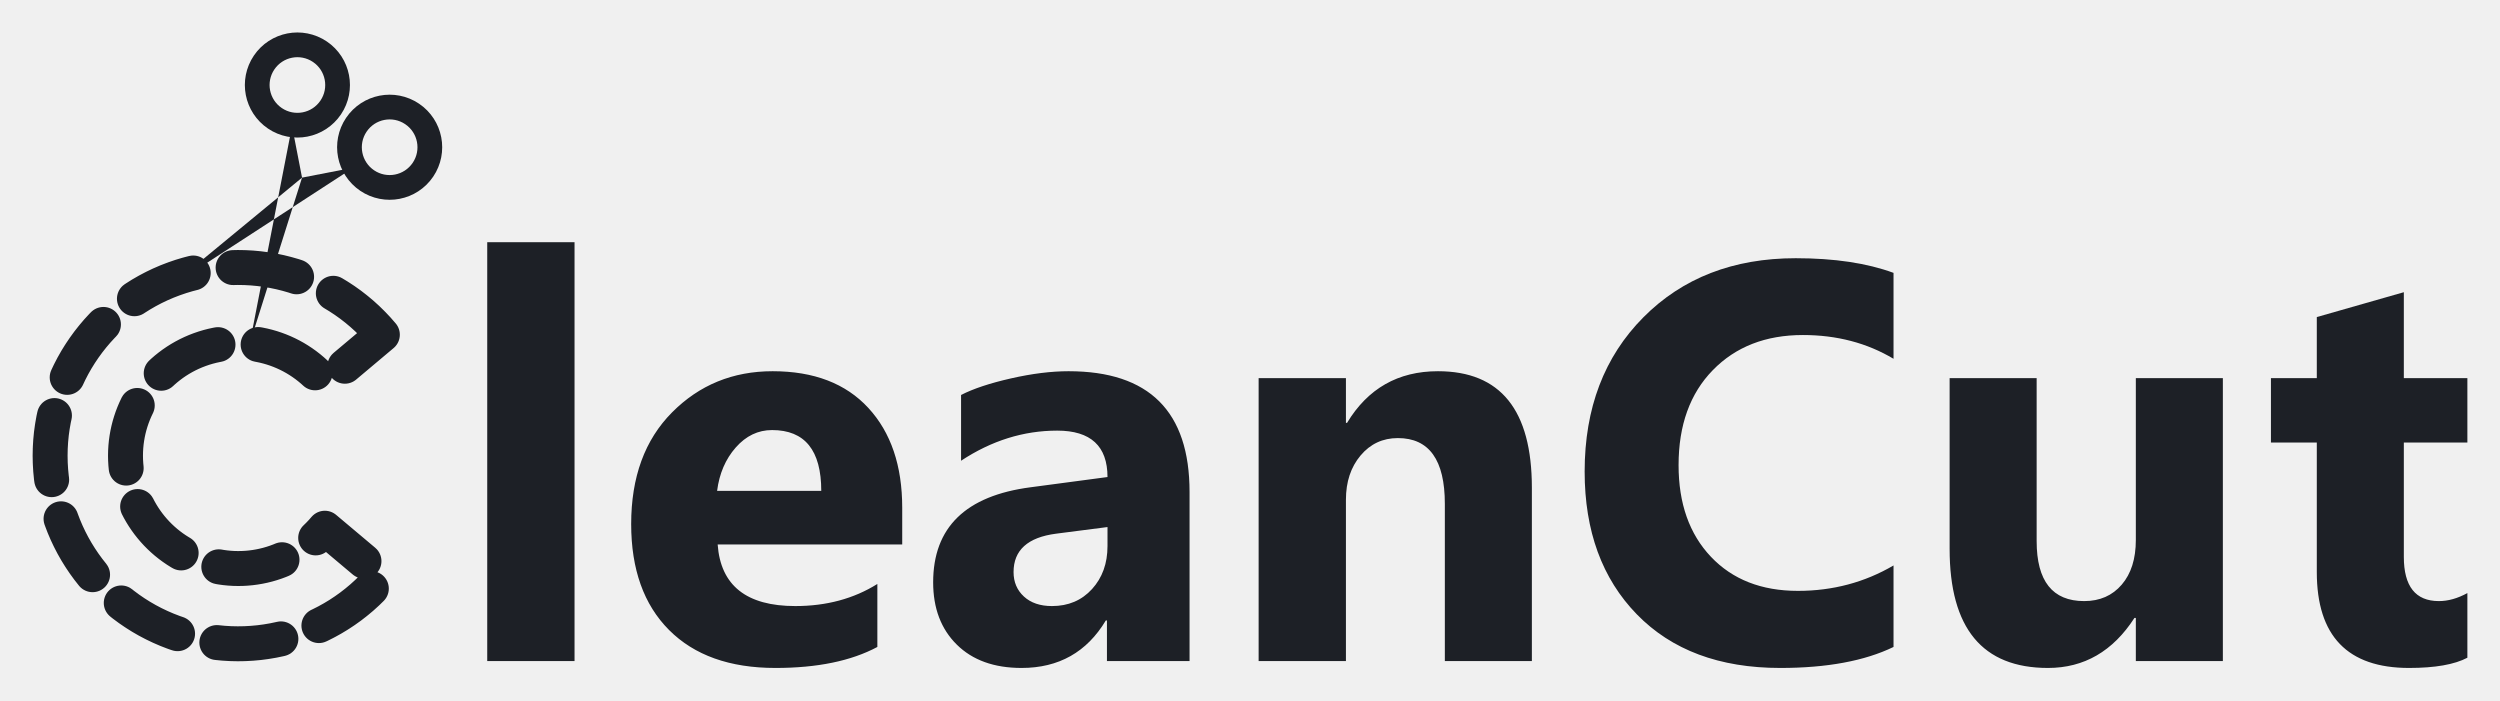
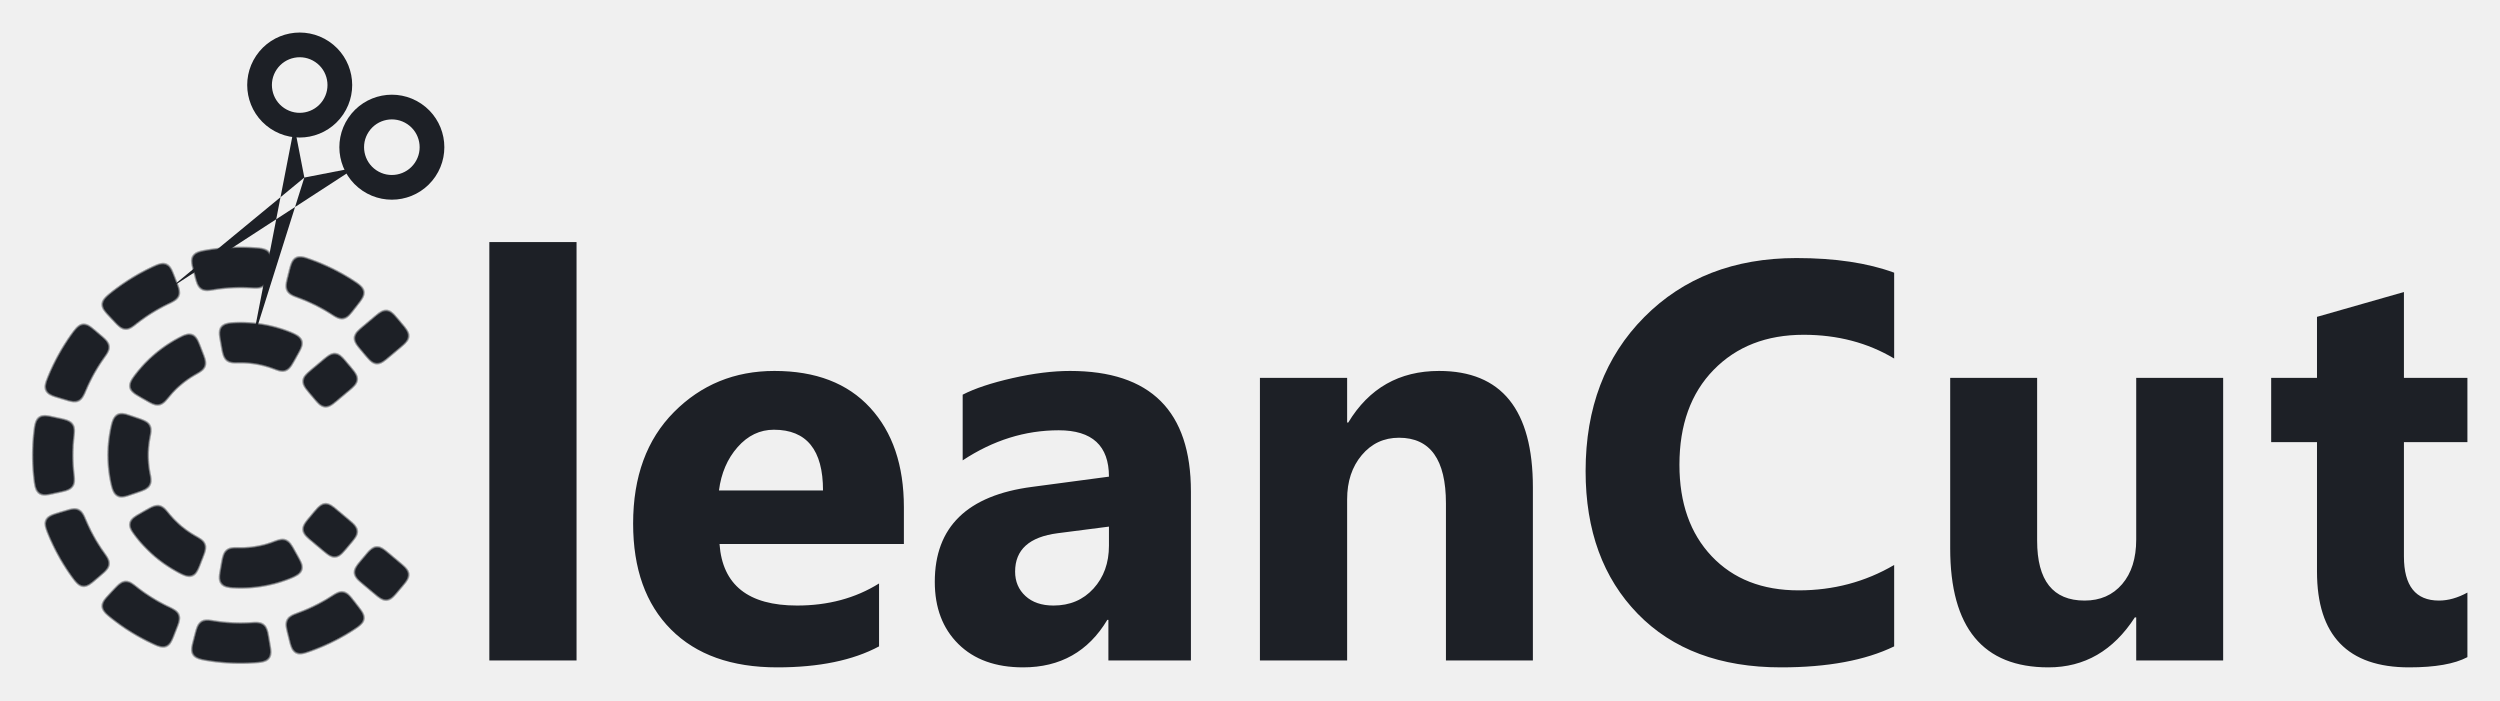
- <svg xmlns="http://www.w3.org/2000/svg" viewBox="2.80 -60.75 229.75 64.39">
+ <svg xmlns="http://www.w3.org/2000/svg" viewBox="2.56 -60.76 229.99 64.40">
  <g transform="translate(0,-43.576) scale(0.247)">
-     <mask id="cut-dark" maskUnits="userSpaceOnUse" x="-100" y="-100" width="400" height="400">
+     <filter id="c-soft" x="-20%" y="-20%" width="140%" height="140%" color-interpolation-filters="sRGB">
+       <feGaussianBlur in="SourceAlpha" stdDeviation="2.2" result="blur" />
+       <feComponentTransfer in="blur" result="shape">
+         <feFuncA type="linear" slope="6" intercept="-2.5" />
+       </feComponentTransfer>
+       <feFlood flood-color="#1d2026" result="ink" />
+       <feComposite in="ink" in2="shape" operator="in" />
+     </filter>
+     <mask id="c-cut" maskUnits="userSpaceOnUse" x="-100" y="-100" width="400" height="400">
      <rect x="-100" y="-100" width="400" height="400" fill="#fff" />
      <g transform="translate(116,8) rotate(124) scale(2.3)">
        <circle cx="-18" cy="-9" r="6.5" fill="#000" />
        <circle cx="-18" cy="9" r="6.5" fill="#000" />
      </g>
    </mask>
-     <g mask="url(#cut-dark)">
-       <path d="M153.6,55 A70,70 0 1 0 153.6,145 L132.2,127 A42,42 0 1 1 132.2,73 Z" fill="none" stroke="#1d2026" stroke-width="13" stroke-dasharray="24 15" stroke-linejoin="round" stroke-linecap="round" />
+     <g mask="url(#c-cut)">
+       <g filter="url(#c-soft)">
+         <path d="M153.6,55.0 A70,70 0 1 0 153.6,145.0" fill="none" stroke="#1d2026" stroke-width="15" stroke-linejoin="round" stroke-linecap="butt" stroke-dasharray="0.000 14.815 28.215 7.315 28.215 7.315 28.215 7.315 28.215 7.315 28.215 7.315 28.215 7.315 28.215 7.315 28.215 7.315 28.215 14.815" />
+         <path d="M132.2,127.0 A42,42 0 1 1 132.2,73.0" fill="none" stroke="#1d2026" stroke-width="15" stroke-linejoin="round" stroke-linecap="butt" stroke-dasharray="0.000 15.024 29.021 7.524 29.021 7.524 29.021 7.524 29.021 7.524 29.021 15.024" />
+         <path d="M159.37,149.82 L126.43,122.18 M159.37,50.18 L126.43,77.82" fill="none" stroke="#1d2026" stroke-width="15" stroke-linejoin="round" stroke-linecap="butt" stroke-dasharray="18.00 7.00 18.00 100" />
+       </g>
    </g>
    <g transform="translate(116,8) rotate(124) scale(2.3)">
      <circle cx="-18" cy="-9" r="6.5" fill="none" stroke="#1d2026" stroke-width="4" />
      <circle cx="-18" cy="9" r="6.5" fill="none" stroke="#1d2026" stroke-width="4" />
      <path d="M-12,-6 L21,8 L-6,0 Z M-12,6 L21,-8 L-6,0 Z" fill="#1d2026" />
    </g>
  </g>
  <path d="M55.6 0.0H47.577V-38.492H55.6ZM85.714 -10.715H68.753Q69.159 -5.053 75.887 -5.053Q80.179 -5.053 83.429 -7.084V-1.295Q79.823 0.635 74.059 0.635Q67.762 0.635 64.284 -2.856Q60.805 -6.348 60.805 -12.594Q60.805 -19.068 64.563 -22.852Q68.321 -26.635 73.805 -26.635Q79.493 -26.635 82.603 -23.258Q85.714 -19.881 85.714 -14.092ZM78.274 -15.641Q78.274 -21.227 73.755 -21.227Q71.825 -21.227 70.416 -19.627Q69.007 -18.027 68.702 -15.641ZM112.12 0.0H104.528V-3.732H104.427Q101.811 0.635 96.682 0.635Q92.899 0.635 90.728 -1.511Q88.557 -3.656 88.557 -7.236Q88.557 -14.803 97.52 -15.971L104.579 -16.91Q104.579 -21.176 99.958 -21.176Q95.311 -21.176 91.122 -18.408V-24.451Q92.798 -25.314 95.705 -25.975Q98.612 -26.635 100.999 -26.635Q112.12 -26.635 112.12 -15.539ZM104.579 -10.562V-12.314L99.856 -11.705Q95.946 -11.197 95.946 -8.176Q95.946 -6.805 96.898 -5.929Q97.85 -5.053 99.475 -5.053Q101.735 -5.053 103.157 -6.614Q104.579 -8.176 104.579 -10.562ZM143.579 0.0H135.581V-14.447Q135.581 -20.49 131.264 -20.49Q129.182 -20.49 127.837 -18.891Q126.491 -17.291 126.491 -14.828V0.0H118.468V-26.0H126.491V-21.887H126.593Q129.462 -26.635 134.946 -26.635Q143.579 -26.635 143.579 -15.92ZM176.815 -1.295Q172.829 0.635 166.405 0.635Q158.026 0.635 153.227 -4.291Q148.429 -9.217 148.429 -17.418Q148.429 -26.152 153.824 -31.586Q159.22 -37.02 167.827 -37.02Q173.159 -37.02 176.815 -35.674V-27.777Q173.159 -29.961 168.487 -29.961Q163.358 -29.961 160.21 -26.736Q157.061 -23.512 157.061 -18.002Q157.061 -12.721 160.032 -9.585Q163.003 -6.449 168.03 -6.449Q172.829 -6.449 176.815 -8.785ZM207.081 0.0H199.083V-3.961H198.956Q195.985 0.635 191.009 0.635Q181.97 0.635 181.97 -10.309V-26.0H189.968V-11.02Q189.968 -5.51 194.335 -5.51Q196.493 -5.51 197.788 -7.021Q199.083 -8.531 199.083 -11.121V-26.0H207.081ZM229.552 -0.305Q227.774 0.635 224.194 0.635Q215.714 0.635 215.714 -8.176V-20.084H211.499V-26.0H215.714V-31.611L223.712 -33.896V-26.0H229.552V-20.084H223.712V-9.572Q223.712 -5.51 226.936 -5.51Q228.206 -5.51 229.552 -6.246Z" fill="#1d2026" />
</svg>
